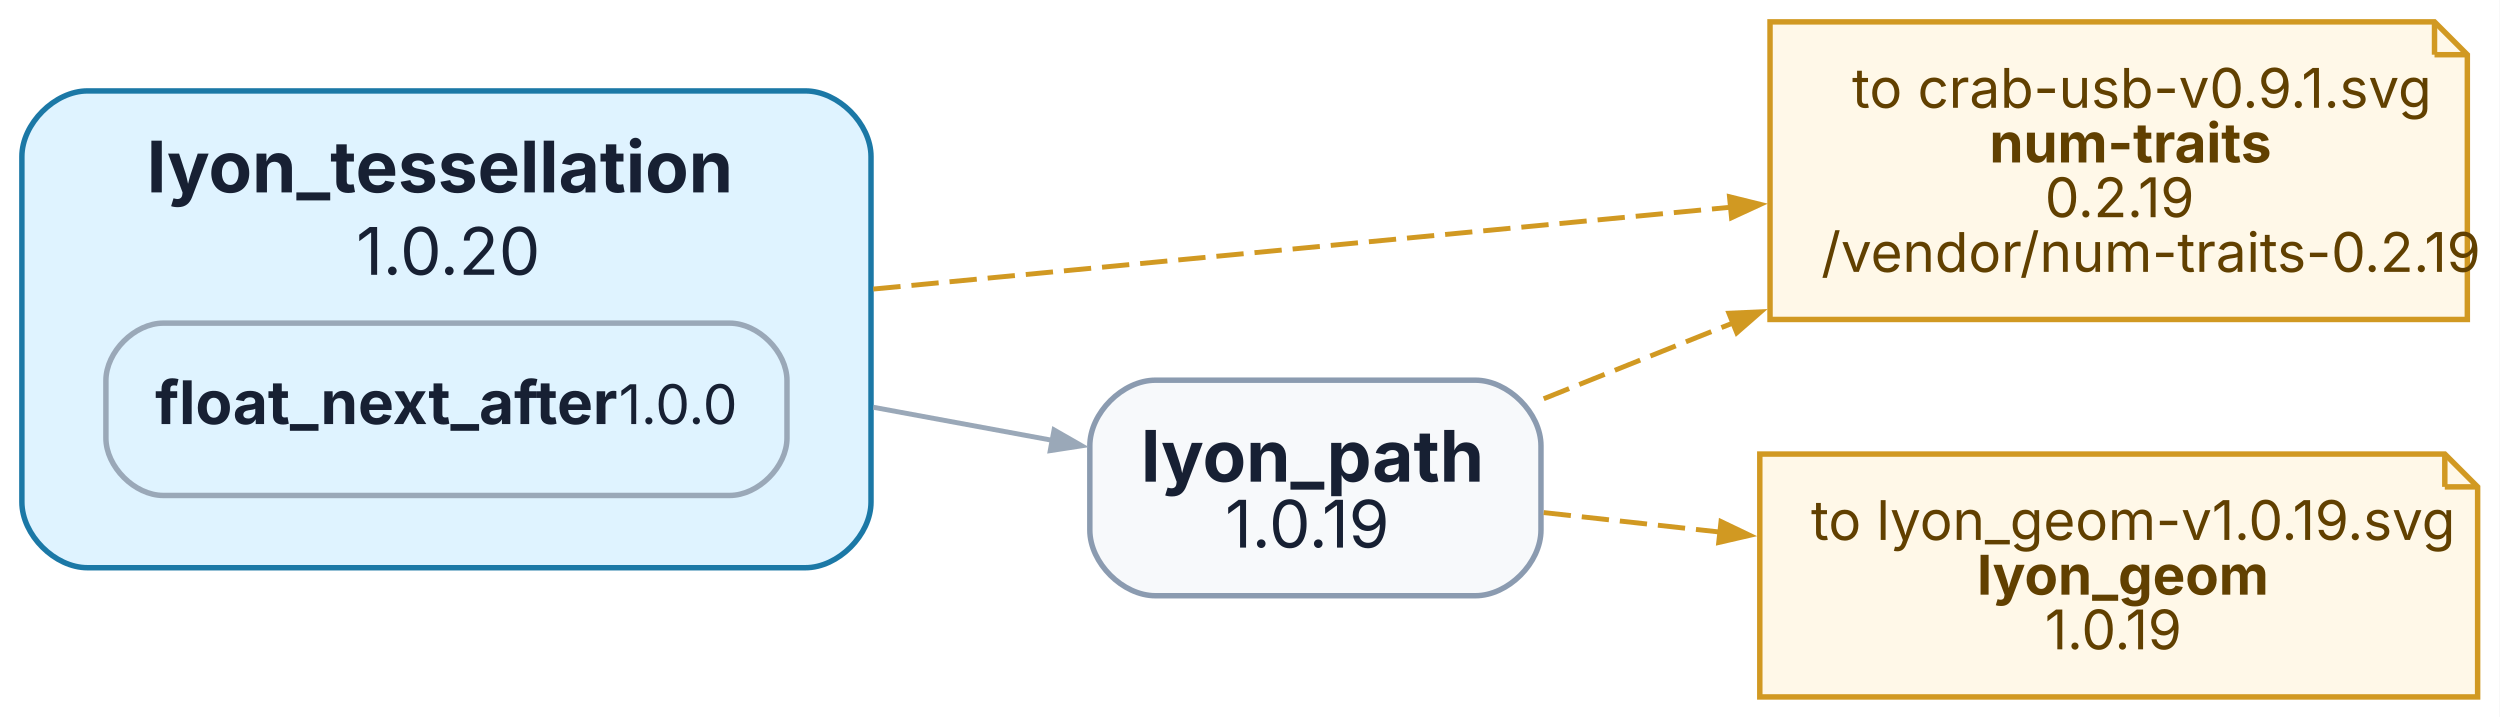
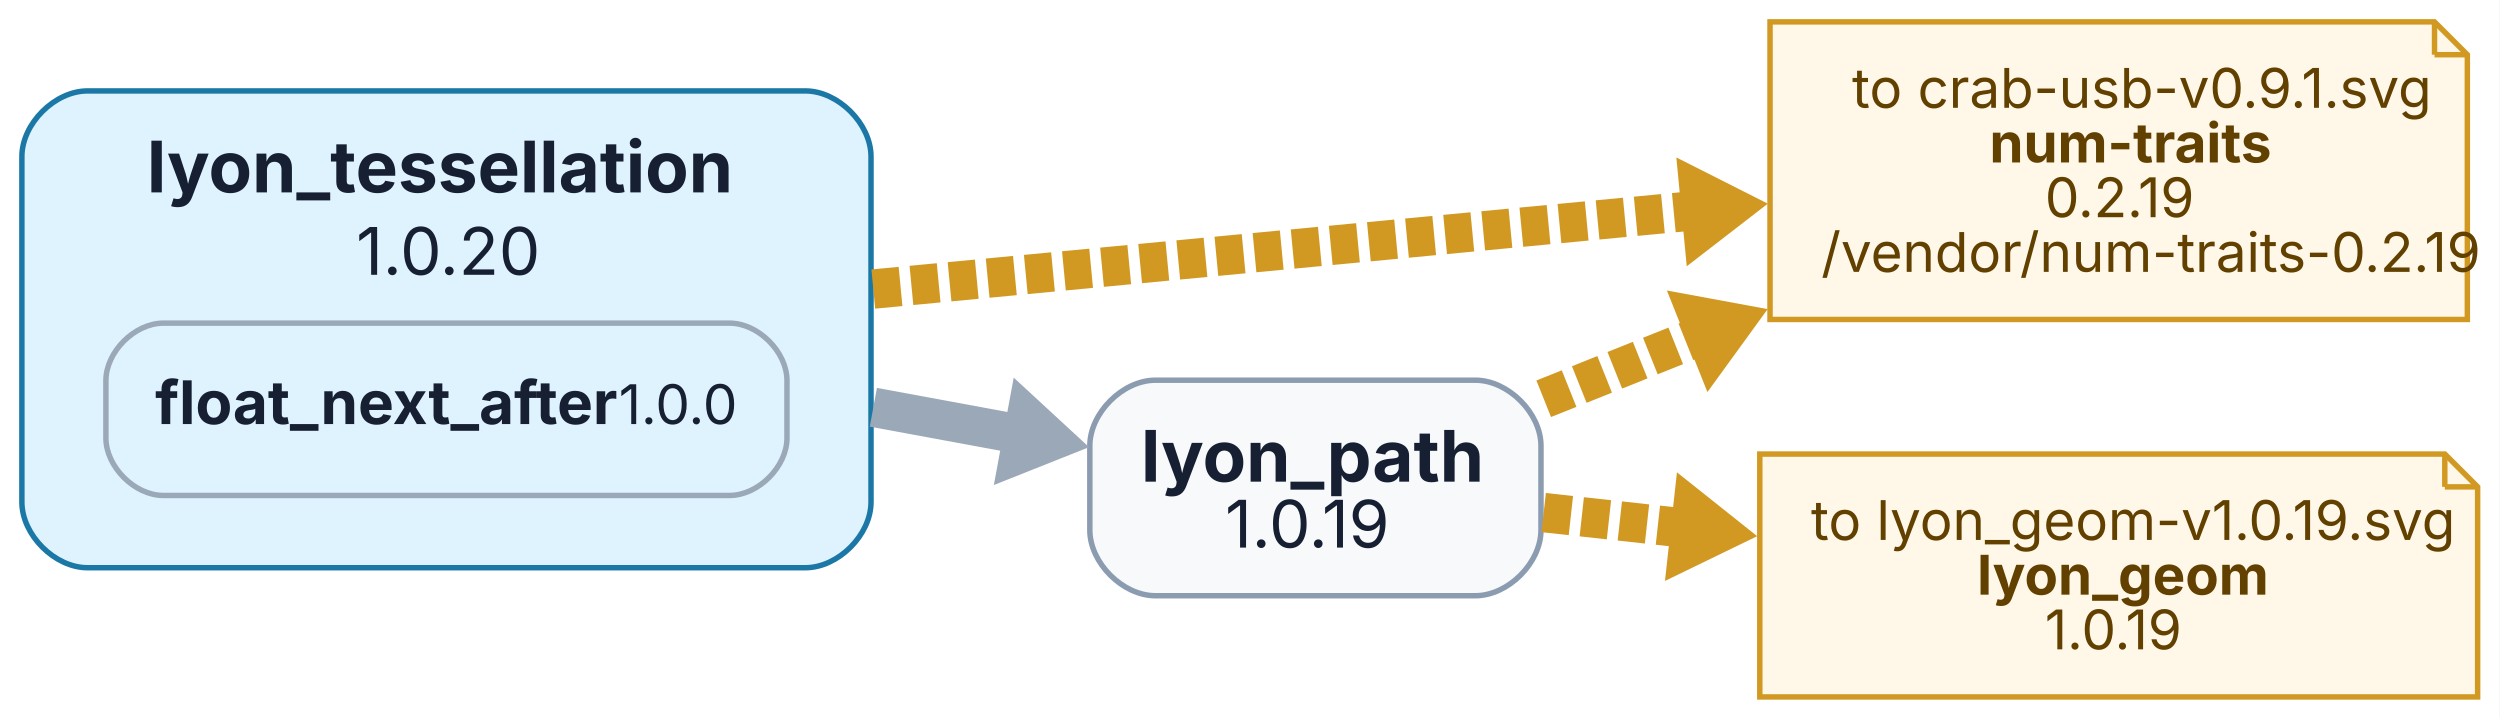
<svg xmlns="http://www.w3.org/2000/svg" width="457pt" height="131pt" viewBox="0.00 0.00 457.00 131.00">
  <g id="graph0" class="graph" transform="scale(1 1) rotate(0) translate(4 127.4)">
    <polygon fill="white" stroke="none" points="-4,4 -4,-127.4 452.91,-127.4 452.91,4 -4,4" />
    <g id="node1" class="node">
      <path fill="#dff3ff" stroke="#1b78a6" d="M143.22,-110.78C143.22,-110.78 12,-110.78 12,-110.78 6,-110.78 0,-104.78 0,-98.78 0,-98.78 0,-35.62 0,-35.62 0,-29.62 6,-23.62 12,-23.62 12,-23.62 143.22,-23.62 143.22,-23.62 149.22,-23.62 155.22,-29.62 155.22,-35.62 155.22,-35.62 155.22,-98.78 155.22,-98.78 155.22,-104.78 149.22,-110.78 143.22,-110.78" />
      <text xml:space="preserve" text-anchor="start" x="22.86" y="-92.23" font-family="Inter,Arial" font-weight="bold" font-size="13.00" fill="#172033">lyon_tessellation</text>
      <text xml:space="preserve" text-anchor="start" x="61.11" y="-77.17" font-family="Inter,Arial" font-size="12.00" fill="#172033">1.0.20</text>
      <text xml:space="preserve" text-anchor="start" x="24.36" y="-49.88" font-family="Inter,Arial" font-weight="bold" font-size="11.00" fill="#172033">float_next_after</text>
      <text xml:space="preserve" text-anchor="start" x="106.11" y="-49.88" font-family="Inter,Arial" font-size="10.00" fill="#172033"> </text>
      <text xml:space="preserve" text-anchor="start" x="109.11" y="-49.88" font-family="Inter,Arial" font-size="10.00" fill="#172033">1.0.0</text>
      <path fill="none" stroke="#9aa8b8" d="M25.86,-36.83C25.86,-36.83 129.36,-36.83 129.36,-36.83 134.61,-36.83 139.86,-42.08 139.86,-47.33 139.86,-47.33 139.86,-57.83 139.86,-57.83 139.86,-63.08 134.61,-68.33 129.36,-68.33 129.36,-68.33 25.86,-68.33 25.86,-68.33 20.61,-68.33 15.36,-63.08 15.36,-57.83 15.36,-57.83 15.36,-47.33 15.36,-47.33 15.36,-42.08 20.61,-36.83 25.86,-36.83" />
    </g>
    <g id="node2" class="node">
      <path fill="#f7f9fb" stroke="#8b9bb0" d="M265.69,-57.9C265.69,-57.9 207.22,-57.9 207.22,-57.9 201.22,-57.9 195.22,-51.9 195.22,-45.9 195.22,-45.9 195.22,-30.5 195.22,-30.5 195.22,-24.5 201.22,-18.5 207.22,-18.5 207.22,-18.5 265.69,-18.5 265.69,-18.5 271.69,-18.5 277.69,-24.5 277.69,-30.5 277.69,-30.5 277.69,-45.9 277.69,-45.9 277.69,-51.9 271.69,-57.9 265.69,-57.9" />
      <text xml:space="preserve" text-anchor="start" x="204.58" y="-39.35" font-family="Inter,Arial" font-weight="bold" font-size="13.00" fill="#172033">lyon_path</text>
      <text xml:space="preserve" text-anchor="start" x="219.95" y="-27.3" font-family="Inter,Arial" font-size="12.00" fill="#172033">1.0.19</text>
    </g>
    <g id="edge1" class="edge">
-       <path fill="none" stroke="#9aa8b8" stroke-width="0.9" d="M155.65,-52.95C166.84,-50.89 178.06,-48.81 188.41,-46.9" />
-       <polygon fill="#9aa8b8" stroke="#9aa8b8" stroke-width="0.9" points="188.68,-48.81 193.74,-45.91 187.98,-45.02 188.68,-48.81" />
+       <path fill="none" stroke="#9aa8b8" stroke-width="7.2" d="M155.65,-52.95C165.03,-51.22 174.43,-49.48 183.32,-47.84" />
+       <polygon fill="#9aa8b8" stroke="#9aa8b8" stroke-width="7.2" points="183.66,-51.3 188.44,-46.89 182.4,-44.49 183.66,-51.3" />
    </g>
    <g id="node3" class="node">
      <polygon fill="#fff8e8" stroke="#d19922" points="441.03,-123.4 319.56,-123.4 319.56,-69 447.03,-69 447.03,-117.4 441.03,-123.4" />
      <polyline fill="none" stroke="#d19922" points="441.03,-123.4 441.03,-117.4" />
      <polyline fill="none" stroke="#d19922" points="447.03,-117.4 441.03,-117.4" />
      <text xml:space="preserve" text-anchor="start" x="334.55" y="-107.7" font-family="Inter,Arial" font-size="10.00" fill="#614000">to crab-usb-v0.9.1.svg</text>
      <text xml:space="preserve" text-anchor="start" x="359.67" y="-97.7" font-family="Inter,Arial" font-weight="bold" font-size="10.00" fill="#614000">num-traits</text>
      <text xml:space="preserve" text-anchor="start" x="369.8" y="-87.7" font-family="Inter,Arial" font-size="10.00" fill="#614000">0.2.19</text>
      <text xml:space="preserve" text-anchor="start" x="328.92" y="-77.7" font-family="Inter,Arial" font-size="10.00" fill="#614000">/vendor/num-traits-0.2.19</text>
    </g>
    <g id="edge3" class="edge">
-       <path fill="none" stroke="#d19922" stroke-width="0.9" stroke-dasharray="5,2" d="M155.64,-74.56C203.87,-79.16 265.54,-85.05 312.37,-89.52" />
-       <polygon fill="#d19922" stroke="#d19922" stroke-width="0.9" points="312.15,-91.44 317.81,-90.04 312.52,-87.6 312.15,-91.44" />
+       <path fill="none" stroke="#d19922" stroke-width="7.2" stroke-dasharray="5,2" d="M155.64,-74.56C202.09,-78.99 261.01,-84.62 307.13,-89.02" />
+       <polygon fill="#d19922" stroke="#d19922" stroke-width="7.2" points="306.64,-92.46 312.44,-89.53 307.3,-85.56 306.64,-92.46" />
    </g>
    <g id="edge2" class="edge">
-       <path fill="none" stroke="#d19922" stroke-width="0.9" stroke-dasharray="5,2" d="M278.19,-54.51C289.02,-58.85 301.03,-63.66 312.93,-68.42" />
-       <polygon fill="#d19922" stroke="#d19922" stroke-width="0.9" points="312.04,-70.14 317.87,-70.4 313.48,-66.57 312.04,-70.14" />
+       <path fill="none" stroke="#d19922" stroke-width="7.2" stroke-dasharray="5,2" d="M278.19,-54.51C287.53,-58.25 297.74,-62.34 308.01,-66.45" />
+       <polygon fill="#d19922" stroke="#d19922" stroke-width="7.2" points="306.47,-69.57 312.86,-68.39 309.04,-63.13 306.47,-69.57" />
    </g>
    <g id="node4" class="node">
      <polygon fill="#fff8e8" stroke="#d19922" points="442.91,-44.4 317.69,-44.4 317.69,0 448.91,0 448.91,-38.4 442.91,-44.4" />
      <polyline fill="none" stroke="#d19922" points="442.91,-44.4 442.91,-38.4" />
      <polyline fill="none" stroke="#d19922" points="448.91,-38.4 442.91,-38.4" />
      <text xml:space="preserve" text-anchor="start" x="327.05" y="-28.7" font-family="Inter,Arial" font-size="10.00" fill="#614000">to lyon_geom-v1.0.19.svg</text>
      <text xml:space="preserve" text-anchor="start" x="357.42" y="-18.7" font-family="Inter,Arial" font-weight="bold" font-size="10.00" fill="#614000">lyon_geom</text>
      <text xml:space="preserve" text-anchor="start" x="369.8" y="-8.7" font-family="Inter,Arial" font-size="10.00" fill="#614000">1.0.19</text>
    </g>
    <g id="edge4" class="edge">
-       <path fill="none" stroke="#d19922" stroke-width="0.9" stroke-dasharray="5,2" d="M278.19,-33.7C288.33,-32.58 299.51,-31.35 310.66,-30.11" />
-       <polygon fill="#d19922" stroke="#d19922" stroke-width="0.9" points="310.6,-32.06 315.86,-29.54 310.18,-28.23 310.6,-32.06" />
+       <path fill="none" stroke="#d19922" stroke-width="7.2" stroke-dasharray="5,2" d="M278.19,-33.7C286.62,-32.77 295.77,-31.76 305.03,-30.74" />
+       <polygon fill="#d19922" stroke="#d19922" stroke-width="7.2" points="305.41,-34.18 310.5,-30.13 304.65,-27.29 305.41,-34.18" />
    </g>
  </g>
</svg>
